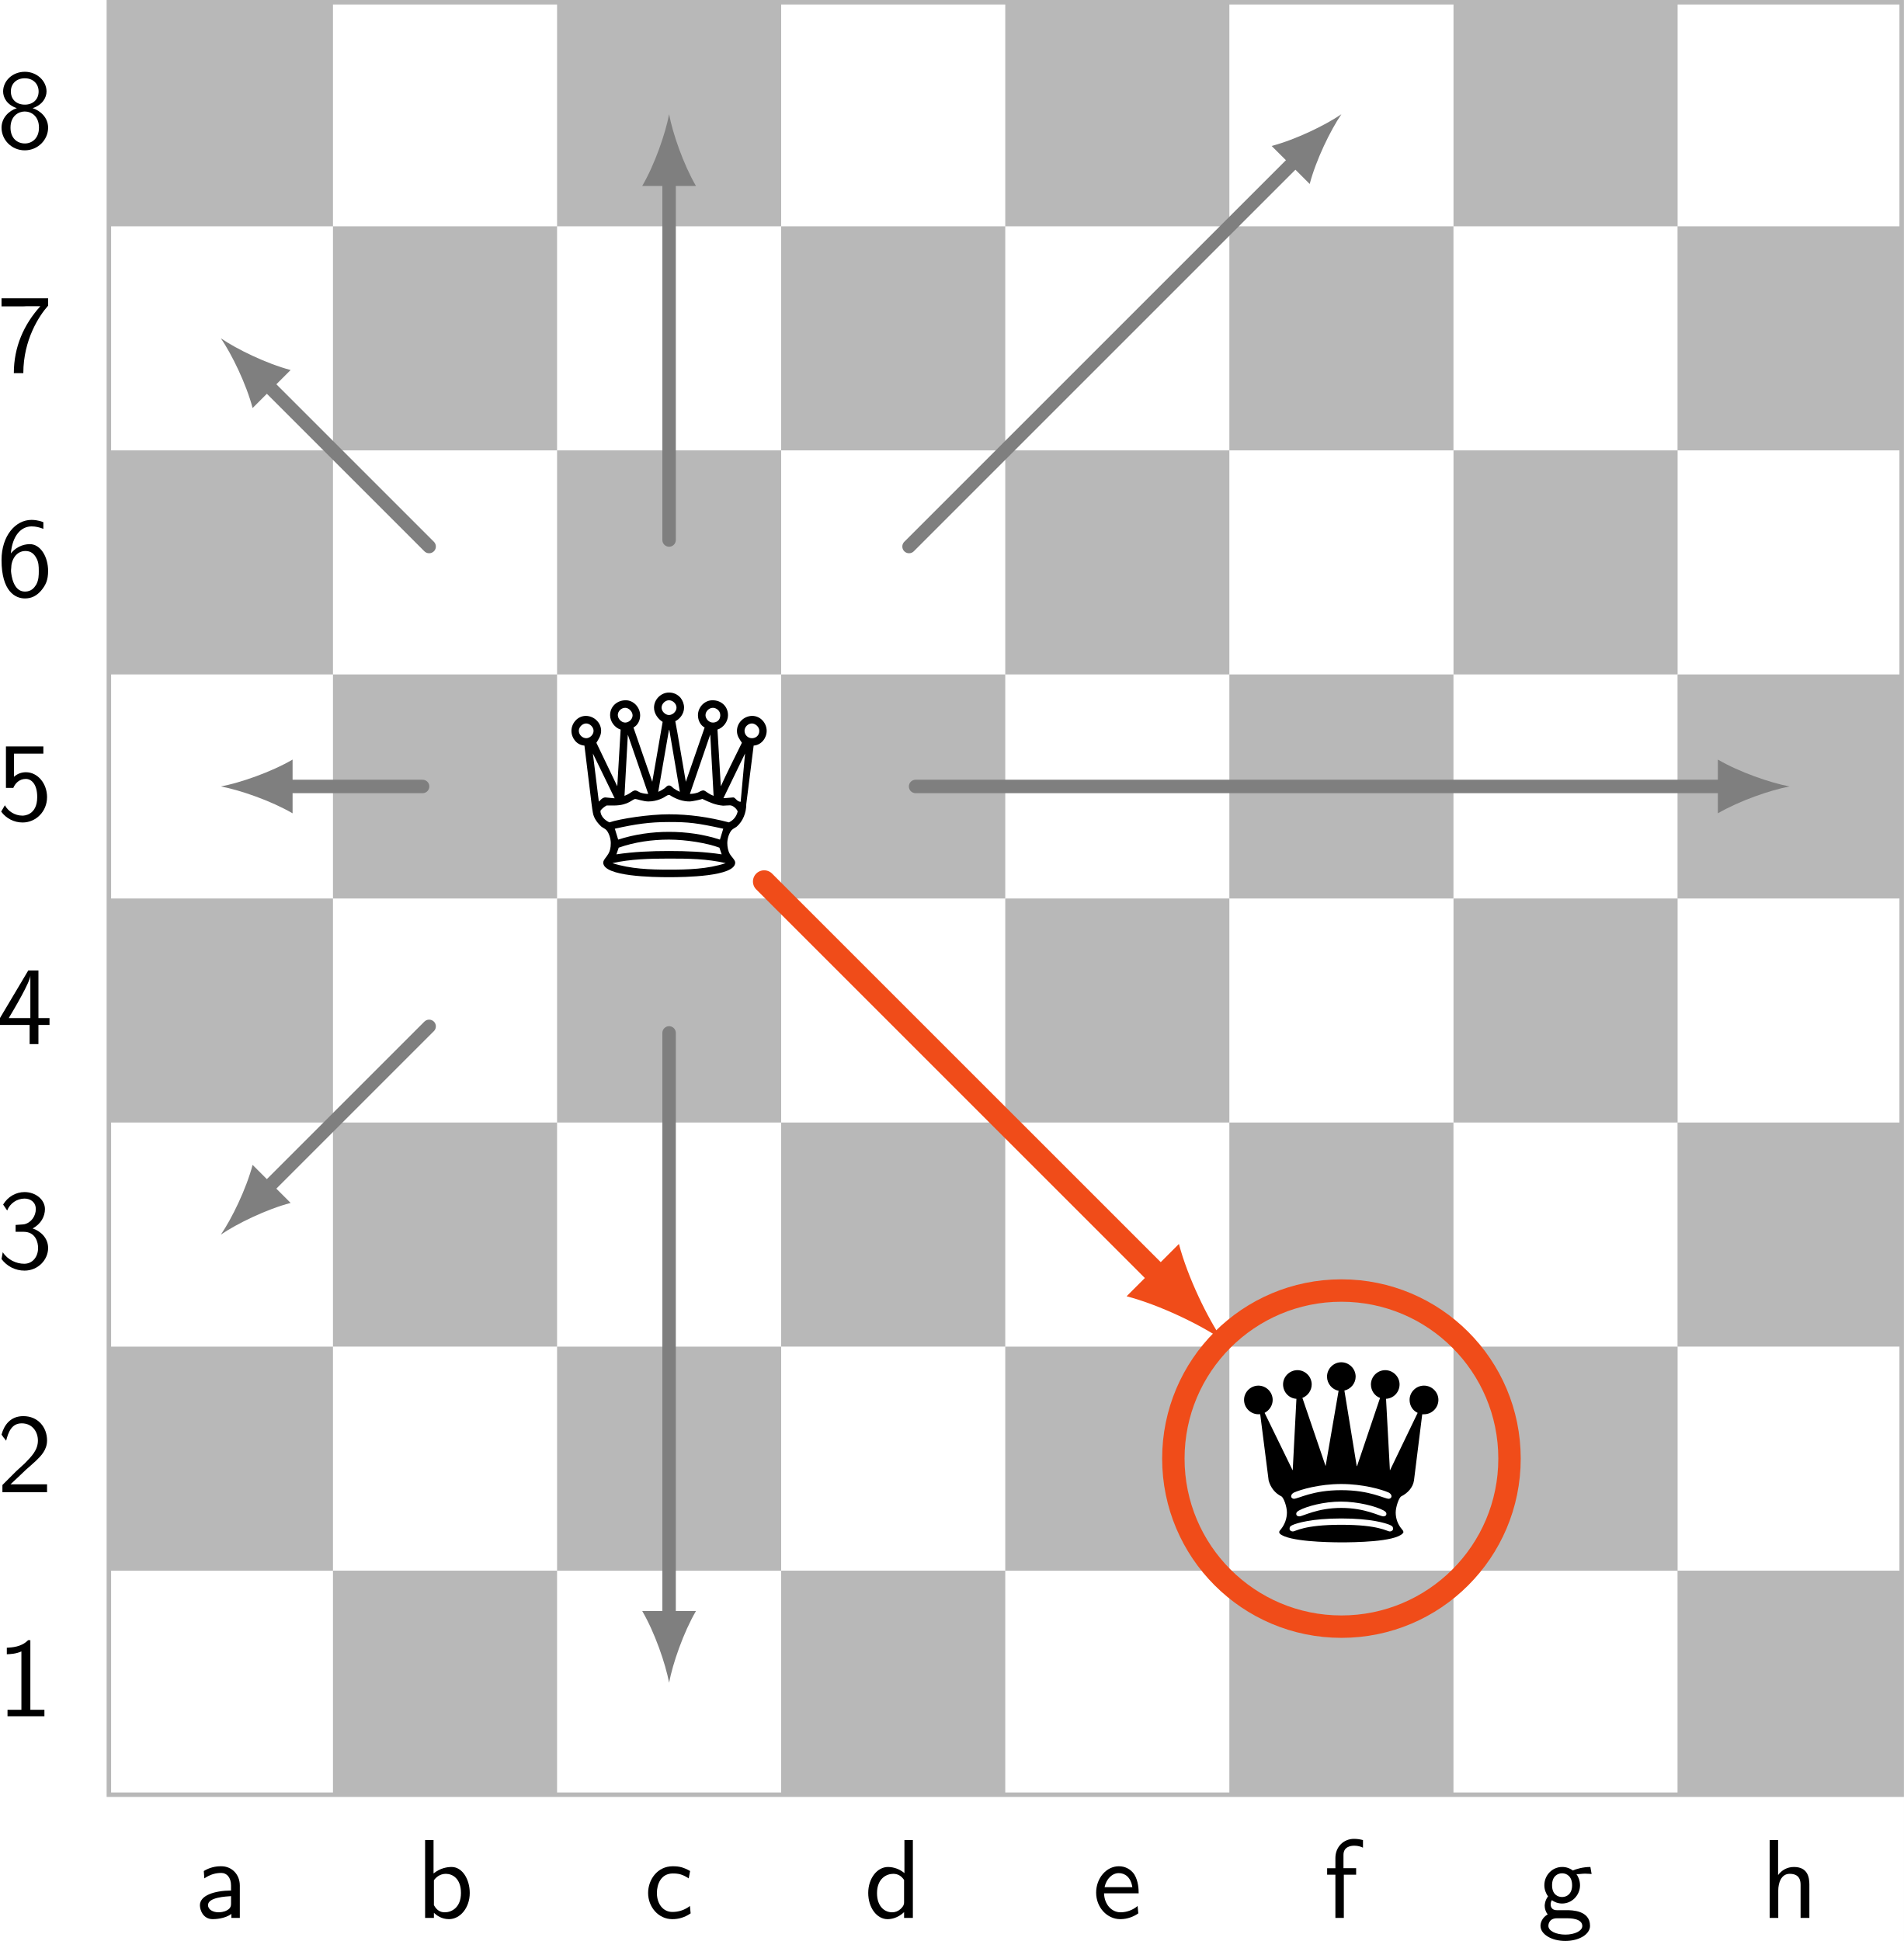
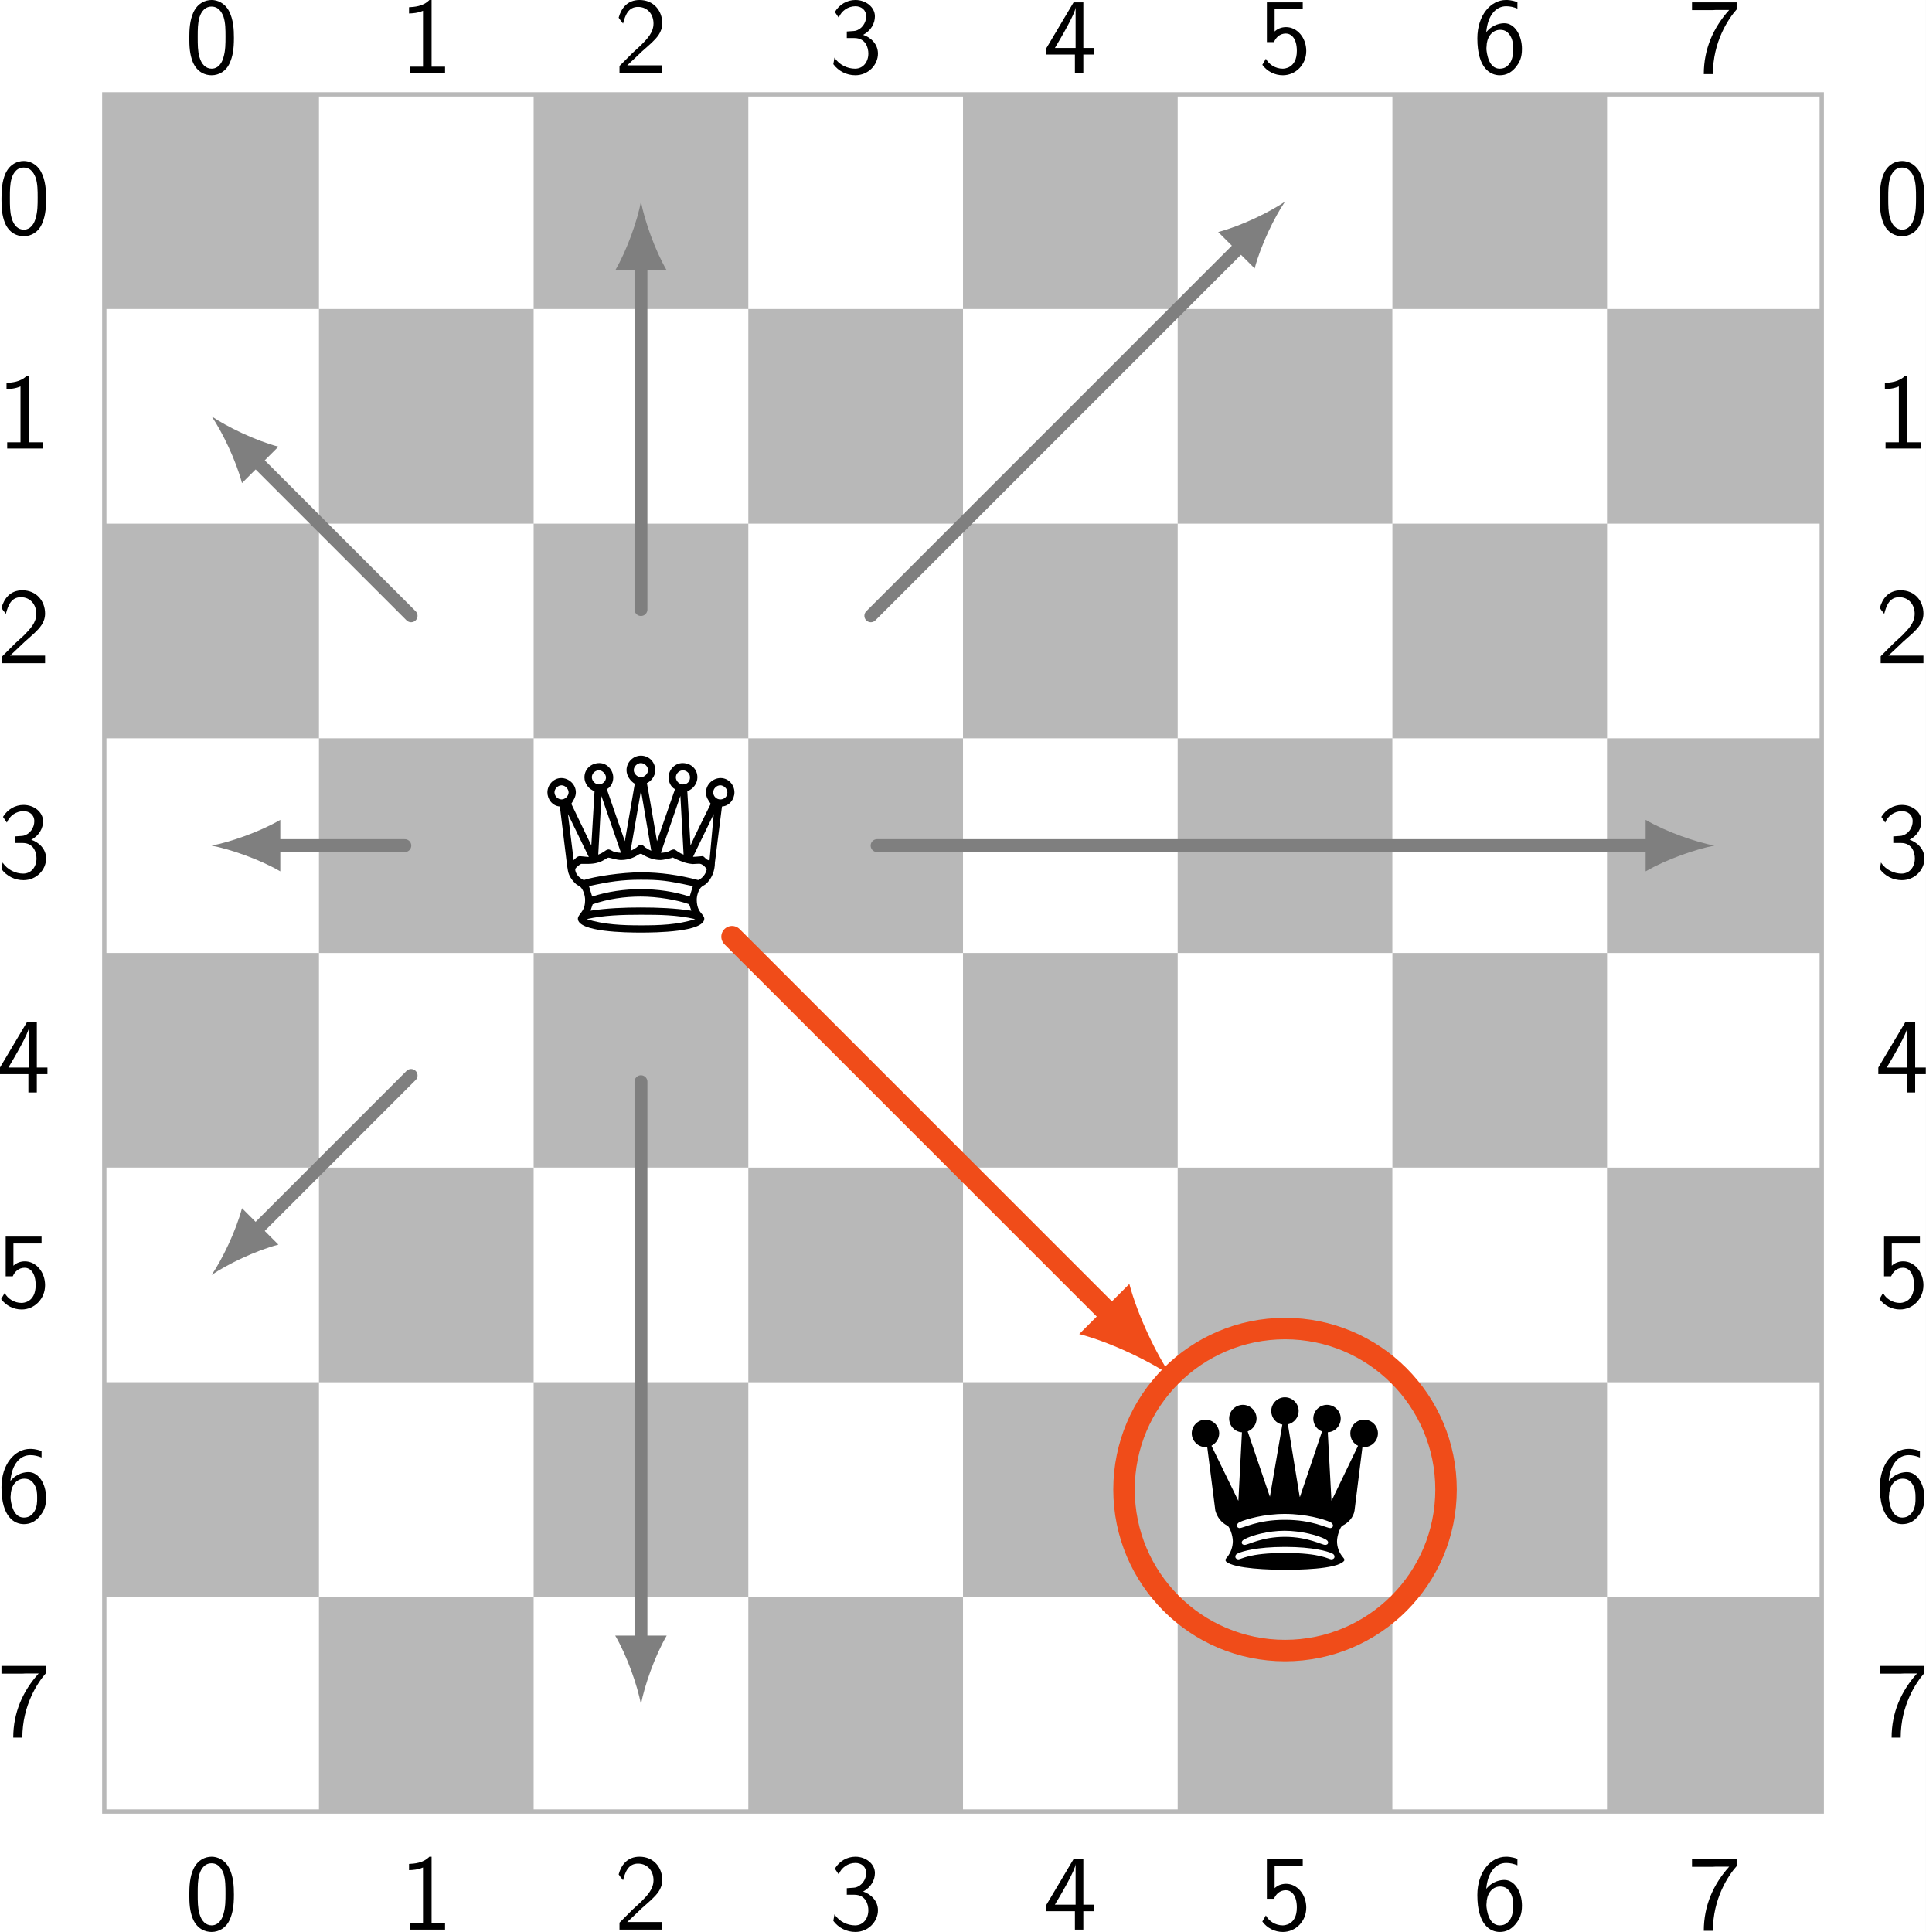
- <svg xmlns="http://www.w3.org/2000/svg" xmlns:xlink="http://www.w3.org/1999/xlink" width="225.72" height="230.147" viewBox="0 0 169.29 172.61">
+ <svg xmlns="http://www.w3.org/2000/svg" xmlns:xlink="http://www.w3.org/1999/xlink" width="238.333" height="239.12" viewBox="0 0 178.75 179.34">
  <defs>
    <symbol id="a" overflow="visible">
-       <path d="M4.563-1.797c0-.906-.704-1.516-1.375-1.734.89-.297 1.234-.953 1.234-1.485 0-.937-.86-1.75-1.922-1.75-1.125 0-1.938.828-1.938 1.75 0 .532.329 1.188 1.22 1.485-.72.234-1.36.875-1.36 1.734C.422-.703 1.328.22 2.484.22c1.188 0 2.079-.953 2.079-2.016zm-.844-3.219c0 .72-.516 1.172-1.219 1.172-.781 0-1.25-.484-1.25-1.172s.5-1.172 1.234-1.172c.782 0 1.235.532 1.235 1.172zm.031 3.22c0 .952-.625 1.405-1.25 1.405-.703 0-1.281-.484-1.281-1.406 0-1.047.719-1.437 1.265-1.437.579 0 1.266.406 1.266 1.437z" />
+       <path d="M4.563-3.25c0-.781-.047-1.719-.47-2.516-.405-.75-1.093-1-1.593-1-.594 0-1.297.282-1.703 1.157C.469-4.875.422-4.047.422-3.25c0 .781.031 1.516.328 2.25C1.156-.047 1.906.219 2.484.219c.72 0 1.36-.406 1.672-1.094.297-.656.407-1.313.407-2.375zm-.782-.125c0 .656 0 1.297-.187 1.922-.25.906-.781 1.062-1.094 1.062-.531 0-.938-.375-1.14-1.093-.157-.563-.157-1.11-.157-1.891 0-.625 0-1.219.156-1.766.063-.187.313-1.015 1.125-1.015.782 0 1.032.765 1.11.937.187.563.187 1.235.187 1.844z" />
    </symbol>
    <symbol id="b" overflow="visible">
-       <path d="M4.563-5.89v-.657H.421v.719h1.89c.126 0 .235-.016.36-.016h1.203C2.406-4.219 1.515-2.219 1.515.11h.844c0-2.984 1.422-5.125 2.203-6z" />
+       <path d="M4.234 0v-.578h-1.25v-6.188h-.203c-.593.61-1.422.641-1.89.672v.578c.328-.015.797-.03 1.297-.25v5.188H.953V0z" />
    </symbol>
    <symbol id="c" overflow="visible">
-       <path d="M4.563-2.219c0-1.265-.672-2.39-1.625-2.39-.313 0-1.079.078-1.688.828.14-1.61.922-2.406 1.844-2.406.375 0 .687.078 1.047.218v-.593c-.516-.204-.922-.204-1.063-.204-1.406 0-2.656 1.407-2.656 3.563C.422-.391 1.656.219 2.5.219c.594 0 1.031-.235 1.422-.672.437-.516.64-.969.64-1.766zm-.829 0c0 .344 0 .797-.234 1.219-.172.266-.422.61-1 .61-1.047 0-1.203-1.47-1.234-1.798 0-.14 0-.156.015-.28C1.281-3.204 1.72-4 2.547-4c.484 0 .765.25.969.625.203.36.218.719.218 1.156z" />
+       <path d="M4.469 0v-.703h-3.25c.312-.281 1.078-1.016 1.39-1.313.188-.172.688-.593.875-.78.454-.438.985-.97.985-1.813 0-1.157-.797-2.157-2.11-2.157-1.14 0-1.703.782-1.937 1.641.11.172.172.234.187.266.016.015.125.14.22.28.202-.765.484-1.546 1.39-1.546.937 0 1.437.75 1.437 1.531 0 .844-.562 1.406-1.156 2.016l-.766.703L.5-.641V0z" />
    </symbol>
    <symbol id="d" overflow="visible">
+       <path d="M4.563-1.797c0-.906-.704-1.516-1.375-1.734.75-.407 1.093-1.078 1.093-1.72 0-.843-.828-1.515-1.812-1.515-.766 0-1.485.407-1.906 1.11l.359.53a1.674 1.674 0 0 1 1.547-1.062c.516 0 1 .313 1 .938 0 .61-.406 1.203-1.016 1.344-.062.015-.078.015-.781.062v.61h.703c1.078 0 1.297.937 1.297 1.437 0 .766-.469 1.406-1.234 1.406C1.75-.39.968-.734.53-1.42l-.109.609A2.526 2.526 0 0 0 2.47.218c1.203 0 2.094-.968 2.094-2.015z" />
+     </symbol>
+     <symbol id="e" overflow="visible">
+       <path d="M4.688-1.703v-.61h-.985v-4.234h-.906L.28-2.312v.609h2.64V0h.782v-1.703zm-1.704-.61H1.063c.515-.859 1.906-3.218 1.921-3.78z" />
+     </symbol>
+     <symbol id="f" overflow="visible">
      <path d="M4.469-2.031c0-1.235-.844-2.219-1.875-2.219-.406 0-.781.14-1.063.406v-2.062h2.61v-.64H.813v3.687h.656c.172-.407.531-.797 1.11-.797.468 0 1.015.422 1.015 1.61 0 1.655-1.219 1.655-1.313 1.655-.672 0-1.28-.39-1.562-.922L.39-.75a2.35 2.35 0 0 0 1.906.969c1.187 0 2.172-.985 2.172-2.25z" />
    </symbol>
    <symbol id="g" overflow="visible">
-       <path d="M4.688-1.703v-.61h-.985v-4.234h-.906L.28-2.312v.609h2.64V0h.782v-1.703zm-1.704-.61H1.063c.515-.859 1.906-3.218 1.921-3.78z" />
+       <path d="M4.563-2.219c0-1.265-.672-2.39-1.625-2.39-.313 0-1.079.078-1.688.828.14-1.61.922-2.406 1.844-2.406.375 0 .687.078 1.047.218v-.593c-.516-.204-.922-.204-1.063-.204-1.406 0-2.656 1.407-2.656 3.563C.422-.391 1.656.219 2.5.219c.594 0 1.031-.235 1.422-.672.437-.516.64-.969.64-1.766zm-.829 0c0 .344 0 .797-.234 1.219-.172.266-.422.61-1 .61-1.047 0-1.203-1.47-1.234-1.798 0-.14 0-.156.015-.28C1.281-3.204 1.72-4 2.547-4c.484 0 .765.25.969.625.203.36.218.719.218 1.156z" />
    </symbol>
    <symbol id="h" overflow="visible">
-       <path d="M4.563-1.797c0-.906-.704-1.516-1.375-1.734.75-.407 1.093-1.078 1.093-1.72 0-.843-.828-1.515-1.812-1.515-.766 0-1.485.407-1.906 1.11l.359.53a1.674 1.674 0 0 1 1.547-1.062c.516 0 1 .313 1 .938 0 .61-.406 1.203-1.016 1.344-.062.015-.078.015-.781.062v.61h.703c1.078 0 1.297.937 1.297 1.437 0 .766-.469 1.406-1.234 1.406C1.75-.39.968-.734.53-1.42l-.109.609A2.526 2.526 0 0 0 2.47.218c1.203 0 2.094-.968 2.094-2.015z" />
+       <path d="M4.563-5.89v-.657H.421v.719h1.89c.126 0 .235-.016.36-.016h1.203C2.406-4.219 1.515-2.219 1.515.11h.844c0-2.984 1.422-5.125 2.203-6z" />
    </symbol>
    <symbol id="i" overflow="visible">
-       <path d="M4.469 0v-.703h-3.25c.312-.281 1.078-1.016 1.39-1.313.188-.172.688-.593.875-.78.454-.438.985-.97.985-1.813 0-1.157-.797-2.157-2.11-2.157-1.14 0-1.703.782-1.937 1.641.11.172.172.234.187.266.016.015.125.14.22.28.202-.765.484-1.546 1.39-1.546.937 0 1.437.75 1.437 1.531 0 .844-.562 1.406-1.156 2.016l-.766.703L.5-.641V0z" />
+       <path d="M4.875-16.359c0 .688.531.938 1.188.984L5.796-8.89h-.313l-2.422-5.235c.422-.218.704-.359.704-.859 0-.688-.485-1.078-1.172-1.078-.703 0-1.172.39-1.172 1.078 0 .547.625.984 1.172.984h.25l.781 5.985c.156.625.437 1.125 1 1.406.203.094.5.906.5 1.437a2.4 2.4 0 0 1-.516 1.47c-.062.093-.172.171-.172.28 0 .032.032.094.063.141.766.688 4.187.766 5.437.766 1.125 0 4.782-.031 5.485-.797.031-.031.062-.078.062-.11 0-.109-.078-.187-.14-.265a2.264 2.264 0 0 1-.547-1.485c0-.5.297-1.343.5-1.437.562-.281.937-.781 1.015-1.406L17.047-14h.265c.532 0 1.172-.437 1.172-.984 0-.687-.468-1.078-1.172-1.078s-1.171.39-1.171 1.078c0 .516.296.656.718.86L14.484-8.89h-.343l-.25-6.485c.656-.046 1.156-.296 1.156-.984s-.485-1.078-1.188-1.078c-.687 0-1.172.39-1.172 1.078 0 .547.344.719.813.906l-2.078 6.266h-.188l-1-6.922c.563-.125.906-.344.906-.938 0-.703-.484-1.078-1.187-1.078-.688 0-1.172.375-1.172 1.078 0 .61.36.844.938.954L8.64-9.187h-.156l-2.11-6.266c.485-.187.86-.36.86-.906 0-.688-.484-1.078-1.172-1.078-.703 0-1.187.39-1.187 1.078z" />
+     </symbol>
+     <symbol id="j" overflow="visible">
+       <path d="M8.469-10.375c-.078-.203-1.672-4.828-1.672-4.828.39-.203.594-.64.594-1.078 0-.688-.563-1.344-1.282-1.344-.765 0-1.39.547-1.39 1.328 0 .563.406 1.11.937 1.281L5.36-10h-.015L3.5-13.844c.203-.328.422-.656.422-1.062 0-.735-.64-1.328-1.36-1.328-.734 0-1.28.656-1.28 1.328 0 .64.468 1.265 1.156 1.312.687 5.61.703 5.969.843 6.297.14.36.39.656.657.906.14.11.343.188.468.328.235.282.375.782.375 1.141 0 .437-.078.719-.218.953-.157.281-.454.547-.454.781 0 1.25 4.5 1.297 5.844 1.297 1.36 0 5.89-.047 5.89-1.297 0-.234-.327-.5-.484-.78-.14-.235-.218-.61-.218-.954 0-.375.14-.86.375-1.14.125-.141.328-.22.468-.329.547-.484.844-1.219.844-2l.656-5.203c.688-.047 1.157-.672 1.157-1.312 0-.688-.547-1.328-1.282-1.328-.718 0-1.359.593-1.359 1.328 0 .484.219.718.438 1.062-.782 1.594-1.454 2.922-1.86 3.844h-.015l-.297-5.016c.53-.172.937-.718.937-1.28 0-.782-.594-1.329-1.375-1.329-.719 0-1.297.625-1.297 1.328 0 .438.203.89.594 1.094l-1.672 4.828c-.828-4.844-.828-4.828-.937-5.39.359-.157.78-.626.78-1.204 0-.328-.124-.64-.312-.875a1.335 1.335 0 0 0-1.03-.468c-.704 0-1.329.609-1.329 1.343 0 .532.36 1.016.766 1.266-.063.406-.922 5.328-.922 5.328zm1.484-5.938c-.328 0-.656-.328-.656-.656 0-.343.328-.656.656-.656.344 0 .672.313.672.656 0 .328-.328.657-.672.657zm-4.547 0c0-.343.313-.64.657-.64.328 0 .656.344.656.672 0 .344-.328.64-.656.64-.344 0-.657-.343-.657-.671zm7.797.016c0-.36.328-.656.656-.656.282 0 .657.234.657.656s-.297.656-.657.656-.656-.343-.656-.656zm-10.609.735c.328 0 .656.328.656.656 0 .344-.328.656-.656.656a.682.682 0 0 1-.656-.656c0-.328.312-.656.656-.656zm14.078.656c0-.36.328-.656.656-.656.282 0 .657.28.657.656 0 .437-.328.656-.657.656a.66.66 0 0 1-.656-.656zM3.188-12.891l1.938 3.985-.828-.078c-.25 0-.438.234-.579.375zm12.484 3.907c-.328.015-.531.062-.875.062l1.922-3.969-.39 4.297c-.344-.015-.454-.375-.657-.39zM9-9.484l.953-5.5h.032l.937 5.5a2.763 2.763 0 0 1-.562-.313c-.125-.11-.235-.25-.407-.25-.156 0-.265.14-.39.25-.156.11-.36.234-.563.313zm-3 .359.297-5.438L8.11-9.297c-.235 0-.5-.047-.72-.125-.14-.062-.296-.187-.452-.187-.188.03-.297.14-.422.218-.156.11-.344.203-.516.266zm5.813-.172 1.812-5.281.297 5.453a2.306 2.306 0 0 1-.515-.266c-.125-.078-.235-.187-.375-.218-.204 0-.36.125-.5.187a2.242 2.242 0 0 1-.72.125zm-7.953 1.5c.125-.187.328-.344.547-.469h.671c1.313-.015 1.61-.578 1.891-.578.125 0 .719.219 1.156.219.782 0 1.39-.344 1.578-.484.157-.094.203-.094.25-.094.094 0 .141.062.203.094.5.296 1.047.484 1.625.484.266 0 1.172-.203 1.125-.234.657.312 1.157.546 1.86.609.094 0 .437-.031.61-.031.28 0 .624.328.687.547-.11.468-.406.796-.781.968-1.782-.468-3.532-.718-5.329-.718-1.765 0-4.328.39-5.296.718-.438-.203-.797-.578-.797-1.03zm1.28 1.594c1.829-.406 3.063-.594 4.813-.594 1.766 0 2.453.078 4.828.594l-.296.969c-1.453-.47-2.97-.688-4.532-.688-1.53 0-3.062.219-4.515.688zm.345 1.687c1.406-.5 2.968-.718 4.468-.718 1.516 0 3.422.312 4.485.718l.203.594c-1.531-.234-3.125-.297-4.688-.297-1.546 0-3.14.063-4.671.297zM4.922-3.14c1.594-.359 3.281-.406 5.031-.406 1.766 0 3.36.016 5.047.406-1.61.532-3.36.578-5.047.578s-3.422-.062-5.03-.578z" />
    </symbol>
    <symbol id="k" overflow="visible">
-       <path d="M4.234 0v-.578h-1.25v-6.188h-.203c-.593.61-1.422.641-1.89.672v.578c.328-.015.797-.03 1.297-.25v5.188H.953V0z" />
-     </symbol>
-     <symbol id="l" overflow="visible">
-       <path d="M4.078 0v-2.875c0-1.016-.734-1.719-1.64-1.719a2.87 2.87 0 0 0-1.563.422l.047.656C1.453-3.876 1.937-4 2.437-4c.47 0 .86.39.86 1.125v.437C1.797-2.422.53-2 .53-1.125c0 .422.282 1.234 1.14 1.234.141 0 1.079-.015 1.657-.468V0zm-.781-1.313c0 .188 0 .438-.344.625-.281.172-.656.188-.766.188-.484 0-.937-.234-.937-.64 0-.704 1.625-.766 2.047-.798z" />
-     </symbol>
-     <symbol id="m" overflow="visible">
-       <path d="M4.781-2.219c0-1.234-.672-2.312-1.61-2.312-.39 0-1.015.093-1.609.578v-2.969h-.75V0h.782v-.453c.234.219.672.562 1.343.562.985 0 1.844-1 1.844-2.328zm-.781 0C4-.922 3.172-.5 2.562-.5c-.39 0-.718-.172-.968-.64v-2.204c.156-.234.515-.578 1.062-.578C3.25-3.922 4-3.5 4-2.219z" />
-     </symbol>
-     <symbol id="n" overflow="visible">
-       <path d="m4.14-.406-.062-.656a2.517 2.517 0 0 1-1.562.53c-.829 0-1.375-.718-1.375-1.687 0-.781.359-1.734 1.421-1.734.516 0 .86.078 1.407.437l.125-.656c-.594-.328-.938-.422-1.547-.422C1.172-4.594.359-3.39.359-2.219.36-.984 1.266.11 2.516.11c.53 0 1.078-.14 1.625-.515z" />
-     </symbol>
-     <symbol id="o" overflow="visible">
-       <path d="M4.328 0v-6.922h-.75v2.938a2.289 2.289 0 0 0-1.453-.547c-.984 0-1.766 1.03-1.766 2.312C.36-.906 1.125.11 2.08.11c.327 0 .905-.093 1.468-.625V0zm-.781-1.39c0 .14-.016.328-.328.609a1.09 1.09 0 0 1-.735.281c-.625 0-1.343-.469-1.343-1.703 0-1.313.859-1.719 1.437-1.719.453 0 .75.219.969.547z" />
-     </symbol>
-     <symbol id="p" overflow="visible">
-       <path d="M4.125-2.188c0-.328-.016-1.078-.39-1.687a1.629 1.629 0 0 0-1.376-.719C1.25-4.594.344-3.53.344-2.25.344-.937 1.313.11 2.5.11c.625 0 1.203-.235 1.594-.516l-.063-.656A2.35 2.35 0 0 1 2.516-.5c-.797 0-1.438-.703-1.47-1.687zm-.563-.546H1.095c.156-.75.687-1.25 1.265-1.25.516 0 1.063.328 1.203 1.25z" />
-     </symbol>
-     <symbol id="q" overflow="visible">
-       <path d="M3.453-6.25v-.672a3.042 3.042 0 0 0-.797-.11C1.72-7.031 1-6.311 1-5.327v.906H.266v.578H1V0h.75v-3.844h1.094v-.578H1.719v-1.187c0-.735.672-.813.937-.813.188 0 .47.016.797.172z" />
-     </symbol>
-     <symbol id="r" overflow="visible">
-       <path d="m4.828-3.906-.11-.625c-.687 0-1.265.187-1.562.312a1.542 1.542 0 0 0-.953-.312c-.86 0-1.578.719-1.578 1.625 0 .36.125.719.328.984-.297.406-.297.797-.297.844 0 .266.094.547.266.766C.406-.016.282.453.282.703c0 .75.984 1.344 2.202 1.344S4.687 1.469 4.687.703c0-1.39-1.656-1.39-2.046-1.39h-.875c-.125 0-.579 0-.579-.532 0-.11.032-.265.11-.36.203.157.531.298.906.298.89 0 1.594-.75 1.594-1.625 0-.485-.219-.86-.328-1l.047.015c.218 0 .484-.046.734-.046.172 0 .578.03.578.03zm-1.734 1c0 .765-.469 1.047-.89 1.047-.376 0-.892-.22-.892-1.047s.516-1.063.891-1.063c.422 0 .89.282.89 1.063zM4 .719c0 .437-.688.765-1.5.765S.984 1.172.984.704c0-.032 0-.673.766-.673h.906C2.875.031 4 .031 4 .72z" />
-     </symbol>
-     <symbol id="s" overflow="visible">
-       <path d="M4.344 0v-2.969c0-.656-.156-1.562-1.375-1.562-.61 0-1.094.297-1.406.718v-3.109h-.75V0h.765v-2.438c0-.656.25-1.484 1.016-1.484.953 0 .969.703.969 1.016V0z" />
-     </symbol>
-     <symbol id="e" overflow="visible">
-       <path d="M4.875-16.359c0 .688.531.938 1.188.984L5.796-8.89h-.313l-2.422-5.235c.422-.218.704-.359.704-.859 0-.688-.485-1.078-1.172-1.078-.703 0-1.172.39-1.172 1.078 0 .547.625.984 1.172.984h.25l.781 5.985c.156.625.437 1.125 1 1.406.203.094.5.906.5 1.437a2.4 2.4 0 0 1-.516 1.47c-.062.093-.172.171-.172.28 0 .032.032.094.063.141.766.688 4.187.766 5.437.766 1.125 0 4.782-.031 5.485-.797.031-.031.062-.078.062-.11 0-.109-.078-.187-.14-.265a2.264 2.264 0 0 1-.547-1.485c0-.5.297-1.343.5-1.437.562-.281.937-.781 1.015-1.406L17.047-14h.265c.532 0 1.172-.437 1.172-.984 0-.687-.468-1.078-1.172-1.078s-1.171.39-1.171 1.078c0 .516.296.656.718.86L14.484-8.89h-.343l-.25-6.485c.656-.046 1.156-.296 1.156-.984s-.485-1.078-1.188-1.078c-.687 0-1.172.39-1.172 1.078 0 .547.344.719.813.906l-2.078 6.266h-.188l-1-6.922c.563-.125.906-.344.906-.938 0-.703-.484-1.078-1.187-1.078-.688 0-1.172.375-1.172 1.078 0 .61.36.844.938.954L8.64-9.187h-.156l-2.11-6.266c.485-.187.86-.36.86-.906 0-.688-.484-1.078-1.172-1.078-.703 0-1.187.39-1.187 1.078z" />
-     </symbol>
-     <symbol id="f" overflow="visible">
-       <path d="M8.469-10.375c-.078-.203-1.672-4.828-1.672-4.828.39-.203.594-.64.594-1.078 0-.688-.563-1.344-1.282-1.344-.765 0-1.39.547-1.39 1.328 0 .563.406 1.11.937 1.281L5.36-10h-.015L3.5-13.844c.203-.328.422-.656.422-1.062 0-.735-.64-1.328-1.36-1.328-.734 0-1.28.656-1.28 1.328 0 .64.468 1.265 1.156 1.312.687 5.61.703 5.969.843 6.297.14.36.39.656.657.906.14.11.343.188.468.328.235.282.375.782.375 1.141 0 .437-.078.719-.218.953-.157.281-.454.547-.454.781 0 1.25 4.5 1.297 5.844 1.297 1.36 0 5.89-.047 5.89-1.297 0-.234-.327-.5-.484-.78-.14-.235-.218-.61-.218-.954 0-.375.14-.86.375-1.14.125-.141.328-.22.468-.329.547-.484.844-1.219.844-2l.656-5.203c.688-.047 1.157-.672 1.157-1.312 0-.688-.547-1.328-1.282-1.328-.718 0-1.359.593-1.359 1.328 0 .484.219.718.438 1.062-.782 1.594-1.454 2.922-1.86 3.844h-.015l-.297-5.016c.53-.172.937-.718.937-1.28 0-.782-.594-1.329-1.375-1.329-.719 0-1.297.625-1.297 1.328 0 .438.203.89.594 1.094l-1.672 4.828c-.828-4.844-.828-4.828-.937-5.39.359-.157.78-.626.78-1.204 0-.328-.124-.64-.312-.875a1.335 1.335 0 0 0-1.03-.468c-.704 0-1.329.609-1.329 1.343 0 .532.36 1.016.766 1.266-.063.406-.922 5.328-.922 5.328zm1.484-5.938c-.328 0-.656-.328-.656-.656 0-.343.328-.656.656-.656.344 0 .672.313.672.656 0 .328-.328.657-.672.657zm-4.547 0c0-.343.313-.64.657-.64.328 0 .656.344.656.672 0 .344-.328.64-.656.64-.344 0-.657-.343-.657-.671zm7.797.016c0-.36.328-.656.656-.656.282 0 .657.234.657.656s-.297.656-.657.656-.656-.343-.656-.656zm-10.609.735c.328 0 .656.328.656.656 0 .344-.328.656-.656.656a.682.682 0 0 1-.656-.656c0-.328.312-.656.656-.656zm14.078.656c0-.36.328-.656.656-.656.282 0 .657.28.657.656 0 .437-.328.656-.657.656a.66.66 0 0 1-.656-.656zM3.188-12.891l1.938 3.985-.828-.078c-.25 0-.438.234-.579.375zm12.484 3.907c-.328.015-.531.062-.875.062l1.922-3.969-.39 4.297c-.344-.015-.454-.375-.657-.39zM9-9.484l.953-5.5h.032l.937 5.5a2.763 2.763 0 0 1-.562-.313c-.125-.11-.235-.25-.407-.25-.156 0-.265.14-.39.25-.156.11-.36.234-.563.313zm-3 .359.297-5.438L8.11-9.297c-.235 0-.5-.047-.72-.125-.14-.062-.296-.187-.452-.187-.188.03-.297.14-.422.218-.156.11-.344.203-.516.266zm5.813-.172 1.812-5.281.297 5.453a2.306 2.306 0 0 1-.515-.266c-.125-.078-.235-.187-.375-.218-.204 0-.36.125-.5.187a2.242 2.242 0 0 1-.72.125zm-7.953 1.5c.125-.187.328-.344.547-.469h.671c1.313-.015 1.61-.578 1.891-.578.125 0 .719.219 1.156.219.782 0 1.39-.344 1.578-.484.157-.094.203-.094.25-.094.094 0 .141.062.203.094.5.296 1.047.484 1.625.484.266 0 1.172-.203 1.125-.234.657.312 1.157.546 1.86.609.094 0 .437-.031.61-.031.28 0 .624.328.687.547-.11.468-.406.796-.781.968-1.782-.468-3.532-.718-5.329-.718-1.765 0-4.328.39-5.296.718-.438-.203-.797-.578-.797-1.03zm1.28 1.594c1.829-.406 3.063-.594 4.813-.594 1.766 0 2.453.078 4.828.594l-.296.969c-1.453-.47-2.97-.688-4.532-.688-1.53 0-3.062.219-4.515.688zm.345 1.687c1.406-.5 2.968-.718 4.468-.718 1.516 0 3.422.312 4.485.718l.203.594c-1.531-.234-3.125-.297-4.688-.297-1.546 0-3.14.063-4.671.297zM4.922-3.14c1.594-.359 3.281-.406 5.031-.406 1.766 0 3.36.016 5.047.406-1.61.532-3.36.578-5.047.578s-3.422-.062-5.03-.578z" />
-     </symbol>
-     <symbol id="j" overflow="visible">
      <path d="M4.781-16.562c0 .688.531 1.25 1.188 1.281L5.64-8.937h-.016l-2.484-5.094c.421-.219.718-.656.718-1.156a1.28 1.28 0 0 0-1.265-1.266c-.703 0-1.281.579-1.281 1.266 0 .703.578 1.281 1.28 1.281h.157l.75 5.89c.172.626.562 1.126 1.125 1.407.203.094.5.906.5 1.438a2.4 2.4 0 0 1-.516 1.468c-.062.094-.172.172-.172.282 0 .03.032.093.063.14.766.688 4.187.766 5.437.766 1.125 0 4.782-.031 5.485-.797.031-.031.062-.078.062-.11 0-.109-.078-.187-.14-.265a2.264 2.264 0 0 1-.547-1.484c0-.5.297-1.344.5-1.438.562-.281 1.031-.781 1.125-1.406l.734-5.89h.156c.704 0 1.282-.579 1.282-1.282 0-.687-.578-1.266-1.282-1.266s-1.28.579-1.28 1.266c0 .531.296.969.718 1.156l-2.453 5.094h-.016l-.343-6.344c.671-.031 1.203-.594 1.203-1.281s-.578-1.266-1.282-1.266a1.28 1.28 0 0 0-1.265 1.266c0 .547.328 1.031.812 1.203L11.36-9.296h-.03l-1.095-6.72c.563-.124 1-.64 1-1.234 0-.703-.578-1.28-1.28-1.28-.688 0-1.266.577-1.266 1.28 0 .61.453 1.157 1.03 1.25L8.564-9.296 6.5-15.36a1.3 1.3 0 0 0 .828-1.203 1.28 1.28 0 0 0-1.265-1.266c-.703 0-1.282.578-1.282 1.266zm.86 13.078c-.11 0-.282-.078-.282-.234 0-.172.063-.25.282-.344C6-4.218 7.297-4.64 9.953-4.64c2.672 0 3.969.422 4.328.578.219.094.281.172.281.344 0 .156-.171.234-.28.234-.282 0-.938-.594-4.329-.594-3.375 0-4.031.594-4.312.594zM5.5-6.609c0-.156.125-.266.234-.328.625-.281 2.282-.766 4.22-.766 1.952 0 3.609.485 4.234.766.109.062.234.172.234.328s-.172.219-.234.219c-.422 0-1.641-.766-4.235-.766-2.578 0-3.797.766-4.219.766-.062 0-.234-.063-.234-.219zm.719 1.781c-.11 0-.266-.047-.266-.219 0-.156.125-.234.266-.312.656-.36 2.187-.781 3.703-.781s3.125.422 3.781.78c.14.08.266.157.266.313 0 .172-.157.22-.266.22-.328 0-1.594-.75-3.75-.75-2.14 0-3.406.75-3.734.75z" />
    </symbol>
  </defs>
-   <path fill="#fff" d="M0 0h169.29v172.61H0z" />
+   <path fill="#fff" d="M0 0h178.75v179.34H0z" />
  <g fill="#b8b8b8">
-     <path d="M9.68 20.125h19.926V.199H9.68zM49.532 20.125h19.926V.199H49.532zM89.384 20.125h19.926V.199H89.384zM129.24 20.125h19.926V.199H129.24zM29.606 40.051h19.926V20.125H29.606zM69.458 40.051h19.926V20.125H69.458zM109.31 40.051h19.926V20.125H109.31zM149.16 40.051h19.926V20.125H149.16zM9.68 59.977h19.926V40.051H9.68zM49.532 59.977h19.926V40.051H49.532zM89.384 59.977h19.926V40.051H89.384zM129.24 59.977h19.926V40.051H129.24zM29.606 79.902h19.926V59.976H29.606zM69.458 79.902h19.926V59.976H69.458zM109.31 79.902h19.926V59.976H109.31z" />
-     <path d="M149.16 79.902h19.926V59.976H149.16zM9.68 99.824h19.926V79.902H9.68zM49.532 99.824h19.926V79.902H49.532zM89.384 99.824h19.926V79.902H89.384zM129.24 99.824h19.926V79.902H129.24zM29.606 119.75h19.926V99.824H29.606zM69.458 119.75h19.926V99.824H69.458zM109.31 119.75h19.926V99.824H109.31zM149.16 119.75h19.926V99.824H149.16zM9.68 139.68h19.926v-19.926H9.68zM49.532 139.68h19.926v-19.926H49.532zM89.384 139.68h19.926v-19.926H89.384zM129.24 139.68h19.926v-19.926H129.24zM29.606 159.6h19.926v-19.926H29.606zM69.458 159.6h19.926v-19.926H69.458zM109.31 159.6h19.926v-19.926H109.31z" />
-     <path d="M149.16 159.6h19.926v-19.926H149.16z" />
+     <path d="M9.68 28.683h19.926V8.757H9.68zM49.532 28.683h19.926V8.757H49.532zM89.384 28.683h19.926V8.757H89.384zM129.24 28.683h19.926V8.757H129.24zM29.606 48.609h19.926V28.683H29.606zM69.458 48.609h19.926V28.683H69.458zM109.31 48.609h19.926V28.683H109.31zM149.16 48.609h19.926V28.683H149.16zM9.68 68.535h19.926V48.609H9.68zM49.532 68.535h19.926V48.609H49.532zM89.384 68.535h19.926V48.609H89.384zM129.24 68.535h19.926V48.609H129.24zM29.606 88.46h19.926V68.534H29.606zM69.458 88.46h19.926V68.534H69.458zM109.31 88.46h19.926V68.534H109.31z" />
+     <path d="M149.16 88.46h19.926V68.534H149.16zM9.68 108.38h19.926V88.458H9.68zM49.532 108.38h19.926V88.458H49.532zM89.384 108.38h19.926V88.458H89.384z" />
+     <path d="M129.24 108.38h19.926V88.458H129.24zM29.606 128.31h19.926v-19.926H29.606zM69.458 128.31h19.926v-19.926H69.458zM109.31 128.31h19.926v-19.926H109.31zM149.16 128.31h19.926v-19.926H149.16zM9.68 148.23h19.926v-19.926H9.68zM49.532 148.23h19.926v-19.926H49.532zM89.384 148.23h19.926v-19.926H89.384z" />
+     <path d="M129.24 148.23h19.926v-19.926H129.24zM29.606 168.16h19.926v-19.926H29.606zM69.458 168.16h19.926v-19.926H69.458zM109.31 168.16h19.926v-19.926H109.31zM149.16 168.16h19.926v-19.926H149.16z" />
  </g>
-   <path d="M9.68.2h159.41v159.4H9.68z" fill="none" stroke="#b8b8b8" stroke-miterlimit="10" stroke-width=".399" />
-   <g transform="translate(-158.96 -144.53)">
+   <path d="M9.68 8.757h159.41v159.4H9.68z" fill="none" stroke="#b8b8b8" stroke-miterlimit="10" stroke-width=".399" />
+   <g transform="translate(-158.96 -135.97)">
+     <use x="176.11" y="142.735" xlink:href="#a" />
+     <use x="196.035" y="142.735" xlink:href="#b" />
+     <use x="215.961" y="142.735" xlink:href="#c" />
+     <use x="235.886" y="142.735" xlink:href="#d" />
+     <use x="255.811" y="142.735" xlink:href="#e" />
+     <use x="275.736" y="142.735" xlink:href="#f" />
+     <use x="295.662" y="142.735" xlink:href="#g" />
+     <use x="315.587" y="142.735" xlink:href="#h" />
    <use x="158.675" y="157.679" xlink:href="#a" />
+     <use x="333.021" y="157.679" xlink:href="#a" />
    <use x="158.675" y="177.604" xlink:href="#b" />
+     <use x="333.021" y="177.604" xlink:href="#b" />
    <use x="158.675" y="197.529" xlink:href="#c" />
+     <use x="333.021" y="197.529" xlink:href="#c" />
    <use x="158.675" y="217.454" xlink:href="#d" />
  </g>
-   <use x="208.488" y="224.428" xlink:href="#e" fill="#fff" transform="translate(-158.96 -144.53)" />
-   <g transform="translate(-158.96 -144.53)">
-     <use x="208.488" y="224.428" xlink:href="#f" />
-     <use x="158.675" y="237.38" xlink:href="#g" />
-     <use x="158.675" y="257.305" xlink:href="#h" />
-     <use x="158.675" y="277.23" xlink:href="#i" />
+   <use x="208.488" y="224.428" xlink:href="#i" fill="#fff" transform="translate(-158.96 -135.97)" />
+   <g transform="translate(-158.96 -135.97)">
+     <use x="208.488" y="224.428" xlink:href="#j" />
+     <use x="333.021" y="217.454" xlink:href="#d" />
+     <use x="158.675" y="237.38" xlink:href="#e" />
+     <use x="333.021" y="237.38" xlink:href="#e" />
+     <use x="158.675" y="257.305" xlink:href="#f" />
+     <use x="333.021" y="257.305" xlink:href="#f" />
+     <use x="158.675" y="277.23" xlink:href="#g" />
  </g>
-   <use x="268.264" y="284.204" xlink:href="#e" fill="#fff" transform="translate(-158.96 -144.53)" />
-   <g transform="translate(-158.96 -144.53)">
-     <use x="268.264" y="284.204" xlink:href="#j" />
-     <use x="158.675" y="297.156" xlink:href="#k" />
-     <use x="176.206" y="315.088" xlink:href="#l" />
-     <use x="195.947" y="315.088" xlink:href="#m" />
-     <use x="216.228" y="315.088" xlink:href="#n" />
-     <use x="235.8" y="315.088" xlink:href="#o" />
-     <use x="256.08" y="315.088" xlink:href="#p" />
-     <use x="276.698" y="315.088" xlink:href="#q" />
-     <use x="295.652" y="315.088" xlink:href="#r" />
-     <use x="315.498" y="315.088" xlink:href="#s" />
+   <use x="268.264" y="284.204" xlink:href="#i" fill="#fff" transform="translate(-158.96 -135.97)" />
+   <g transform="translate(-158.96 -135.97)">
+     <use x="268.264" y="284.204" xlink:href="#k" />
+     <use x="333.021" y="277.23" xlink:href="#g" />
+     <use x="158.675" y="297.156" xlink:href="#h" />
+     <use x="333.021" y="297.156" xlink:href="#h" />
+     <use x="176.11" y="315.088" xlink:href="#a" />
+     <use x="196.035" y="315.088" xlink:href="#b" />
+     <use x="215.961" y="315.088" xlink:href="#c" />
+     <use x="235.886" y="315.088" xlink:href="#d" />
+     <use x="255.811" y="315.088" xlink:href="#e" />
+     <use x="275.736" y="315.088" xlink:href="#f" />
+     <use x="295.662" y="315.088" xlink:href="#g" />
+     <use x="315.587" y="315.088" xlink:href="#h" />
  </g>
-   <path d="M134.22 129.71c0-8.254-6.691-14.945-14.945-14.945-8.254 0-14.945 6.691-14.945 14.945 0 8.254 6.691 14.945 14.945 14.945 8.254 0 14.945-6.691 14.945-14.945z" fill="none" stroke="#f04c19" stroke-miterlimit="10" stroke-width="1.993" />
-   <path d="M37.575 69.938H25.38" fill="none" stroke="#7f7f7f" stroke-linecap="round" stroke-miterlimit="10" stroke-width="1.196" />
-   <path d="M19.641 69.938c1.7.32 4.465 1.277 6.375 2.39v-4.78c-1.91 1.117-4.676 2.07-6.375 2.39" fill="#7f7f7f" />
-   <path d="M81.411 69.938h71.973" fill="none" stroke="#7f7f7f" stroke-linecap="round" stroke-miterlimit="10" stroke-width="1.196" />
-   <path d="M159.12 69.938c-1.703-.32-4.465-1.273-6.375-2.39v4.78c1.91-1.113 4.672-2.07 6.375-2.39" fill="#7f7f7f" />
-   <path d="M59.493 48.02V15.899" fill="none" stroke="#7f7f7f" stroke-linecap="round" stroke-miterlimit="10" stroke-width="1.196" />
-   <path d="M59.493 10.16c-.32 1.703-1.273 4.465-2.39 6.379h4.78c-1.113-1.914-2.07-4.676-2.39-6.379" fill="#7f7f7f" />
-   <path d="M59.493 91.856v52.047" fill="none" stroke="#7f7f7f" stroke-linecap="round" stroke-miterlimit="10" stroke-width="1.196" />
-   <path d="M59.493 149.64c.32-1.7 1.277-4.465 2.39-6.375h-4.78c1.117 1.91 2.07 4.676 2.39 6.375" fill="#7f7f7f" />
-   <path d="M38.157 48.602 23.7 34.145" fill="none" stroke="#7f7f7f" stroke-linecap="round" stroke-miterlimit="10" stroke-width="1.196" />
-   <path d="M19.641 30.086c.977 1.43 2.254 4.059 2.82 6.2l3.38-3.38c-2.141-.566-4.77-1.844-6.2-2.82" fill="#7f7f7f" />
-   <path d="m80.829 48.602 34.383-34.383" fill="none" stroke="#7f7f7f" stroke-linecap="round" stroke-miterlimit="10" stroke-width="1.196" />
-   <path d="M119.27 10.16c-1.43.977-4.059 2.254-6.2 2.82l3.384 3.38c.562-2.141 1.84-4.77 2.816-6.2" fill="#7f7f7f" />
-   <path d="M38.157 91.273 23.7 105.73" fill="none" stroke="#7f7f7f" stroke-linecap="round" stroke-miterlimit="10" stroke-width="1.196" />
-   <path d="M19.641 109.79c1.43-.977 4.059-2.254 6.2-2.816l-3.38-3.383c-.566 2.14-1.843 4.77-2.82 6.199" fill="#7f7f7f" />
-   <path d="m67.946 78.391 35.176 35.176" fill="none" stroke="#f04c19" stroke-linecap="round" stroke-miterlimit="10" stroke-width="1.993" />
-   <path d="M108.7 119.15c-1.344-1.965-3.102-5.582-3.875-8.527l-4.652 4.652c2.945.773 6.562 2.531 8.527 3.875" fill="#f04c19" />
+   <path d="M134.22 138.27c0-8.254-6.691-14.945-14.945-14.945-8.254 0-14.945 6.691-14.945 14.945 0 8.254 6.691 14.945 14.945 14.945 8.254 0 14.945-6.691 14.945-14.945z" fill="none" stroke="#f04c19" stroke-miterlimit="10" stroke-width="1.993" />
+   <path d="M37.575 78.495H25.38" fill="none" stroke="#7f7f7f" stroke-linecap="round" stroke-miterlimit="10" stroke-width="1.196" />
+   <path d="M19.641 78.495c1.7.32 4.465 1.277 6.375 2.39v-4.78c-1.91 1.117-4.676 2.07-6.375 2.39" fill="#7f7f7f" />
+   <path d="M81.411 78.495h71.973" fill="none" stroke="#7f7f7f" stroke-linecap="round" stroke-miterlimit="10" stroke-width="1.196" />
+   <path d="M159.12 78.495c-1.703-.32-4.465-1.273-6.375-2.39v4.78c1.91-1.113 4.672-2.07 6.375-2.39" fill="#7f7f7f" />
+   <path d="M59.493 56.578V24.457" fill="none" stroke="#7f7f7f" stroke-linecap="round" stroke-miterlimit="10" stroke-width="1.196" />
+   <path d="M59.493 18.718c-.32 1.703-1.273 4.465-2.39 6.379h4.78c-1.113-1.914-2.07-4.676-2.39-6.379" fill="#7f7f7f" />
+   <path d="M59.493 100.41v52.047" fill="none" stroke="#7f7f7f" stroke-linecap="round" stroke-miterlimit="10" stroke-width="1.196" />
+   <path d="M59.493 158.2c.32-1.7 1.277-4.465 2.39-6.375h-4.78c1.117 1.91 2.07 4.676 2.39 6.375" fill="#7f7f7f" />
+   <path d="M38.157 57.16 23.7 42.703" fill="none" stroke="#7f7f7f" stroke-linecap="round" stroke-miterlimit="10" stroke-width="1.196" />
+   <path d="M19.641 38.644c.977 1.43 2.254 4.059 2.82 6.2l3.38-3.38c-2.141-.566-4.77-1.844-6.2-2.82" fill="#7f7f7f" />
+   <path d="m80.829 57.16 34.383-34.383" fill="none" stroke="#7f7f7f" stroke-linecap="round" stroke-miterlimit="10" stroke-width="1.196" />
+   <path d="M119.27 18.718c-1.43.977-4.059 2.254-6.2 2.82l3.384 3.38c.562-2.141 1.84-4.77 2.816-6.2" fill="#7f7f7f" />
+   <path d="M38.157 99.831 23.7 114.288" fill="none" stroke="#7f7f7f" stroke-linecap="round" stroke-miterlimit="10" stroke-width="1.196" />
+   <path d="M19.641 118.35c1.43-.977 4.059-2.254 6.2-2.816l-3.38-3.383c-.566 2.14-1.843 4.77-2.82 6.199" fill="#7f7f7f" />
+   <path d="m67.946 86.949 35.176 35.176" fill="none" stroke="#f04c19" stroke-linecap="round" stroke-miterlimit="10" stroke-width="1.993" />
+   <path d="M108.7 127.71c-1.344-1.965-3.102-5.582-3.875-8.527l-4.652 4.652c2.945.773 6.562 2.531 8.527 3.875" fill="#f04c19" />
</svg>
